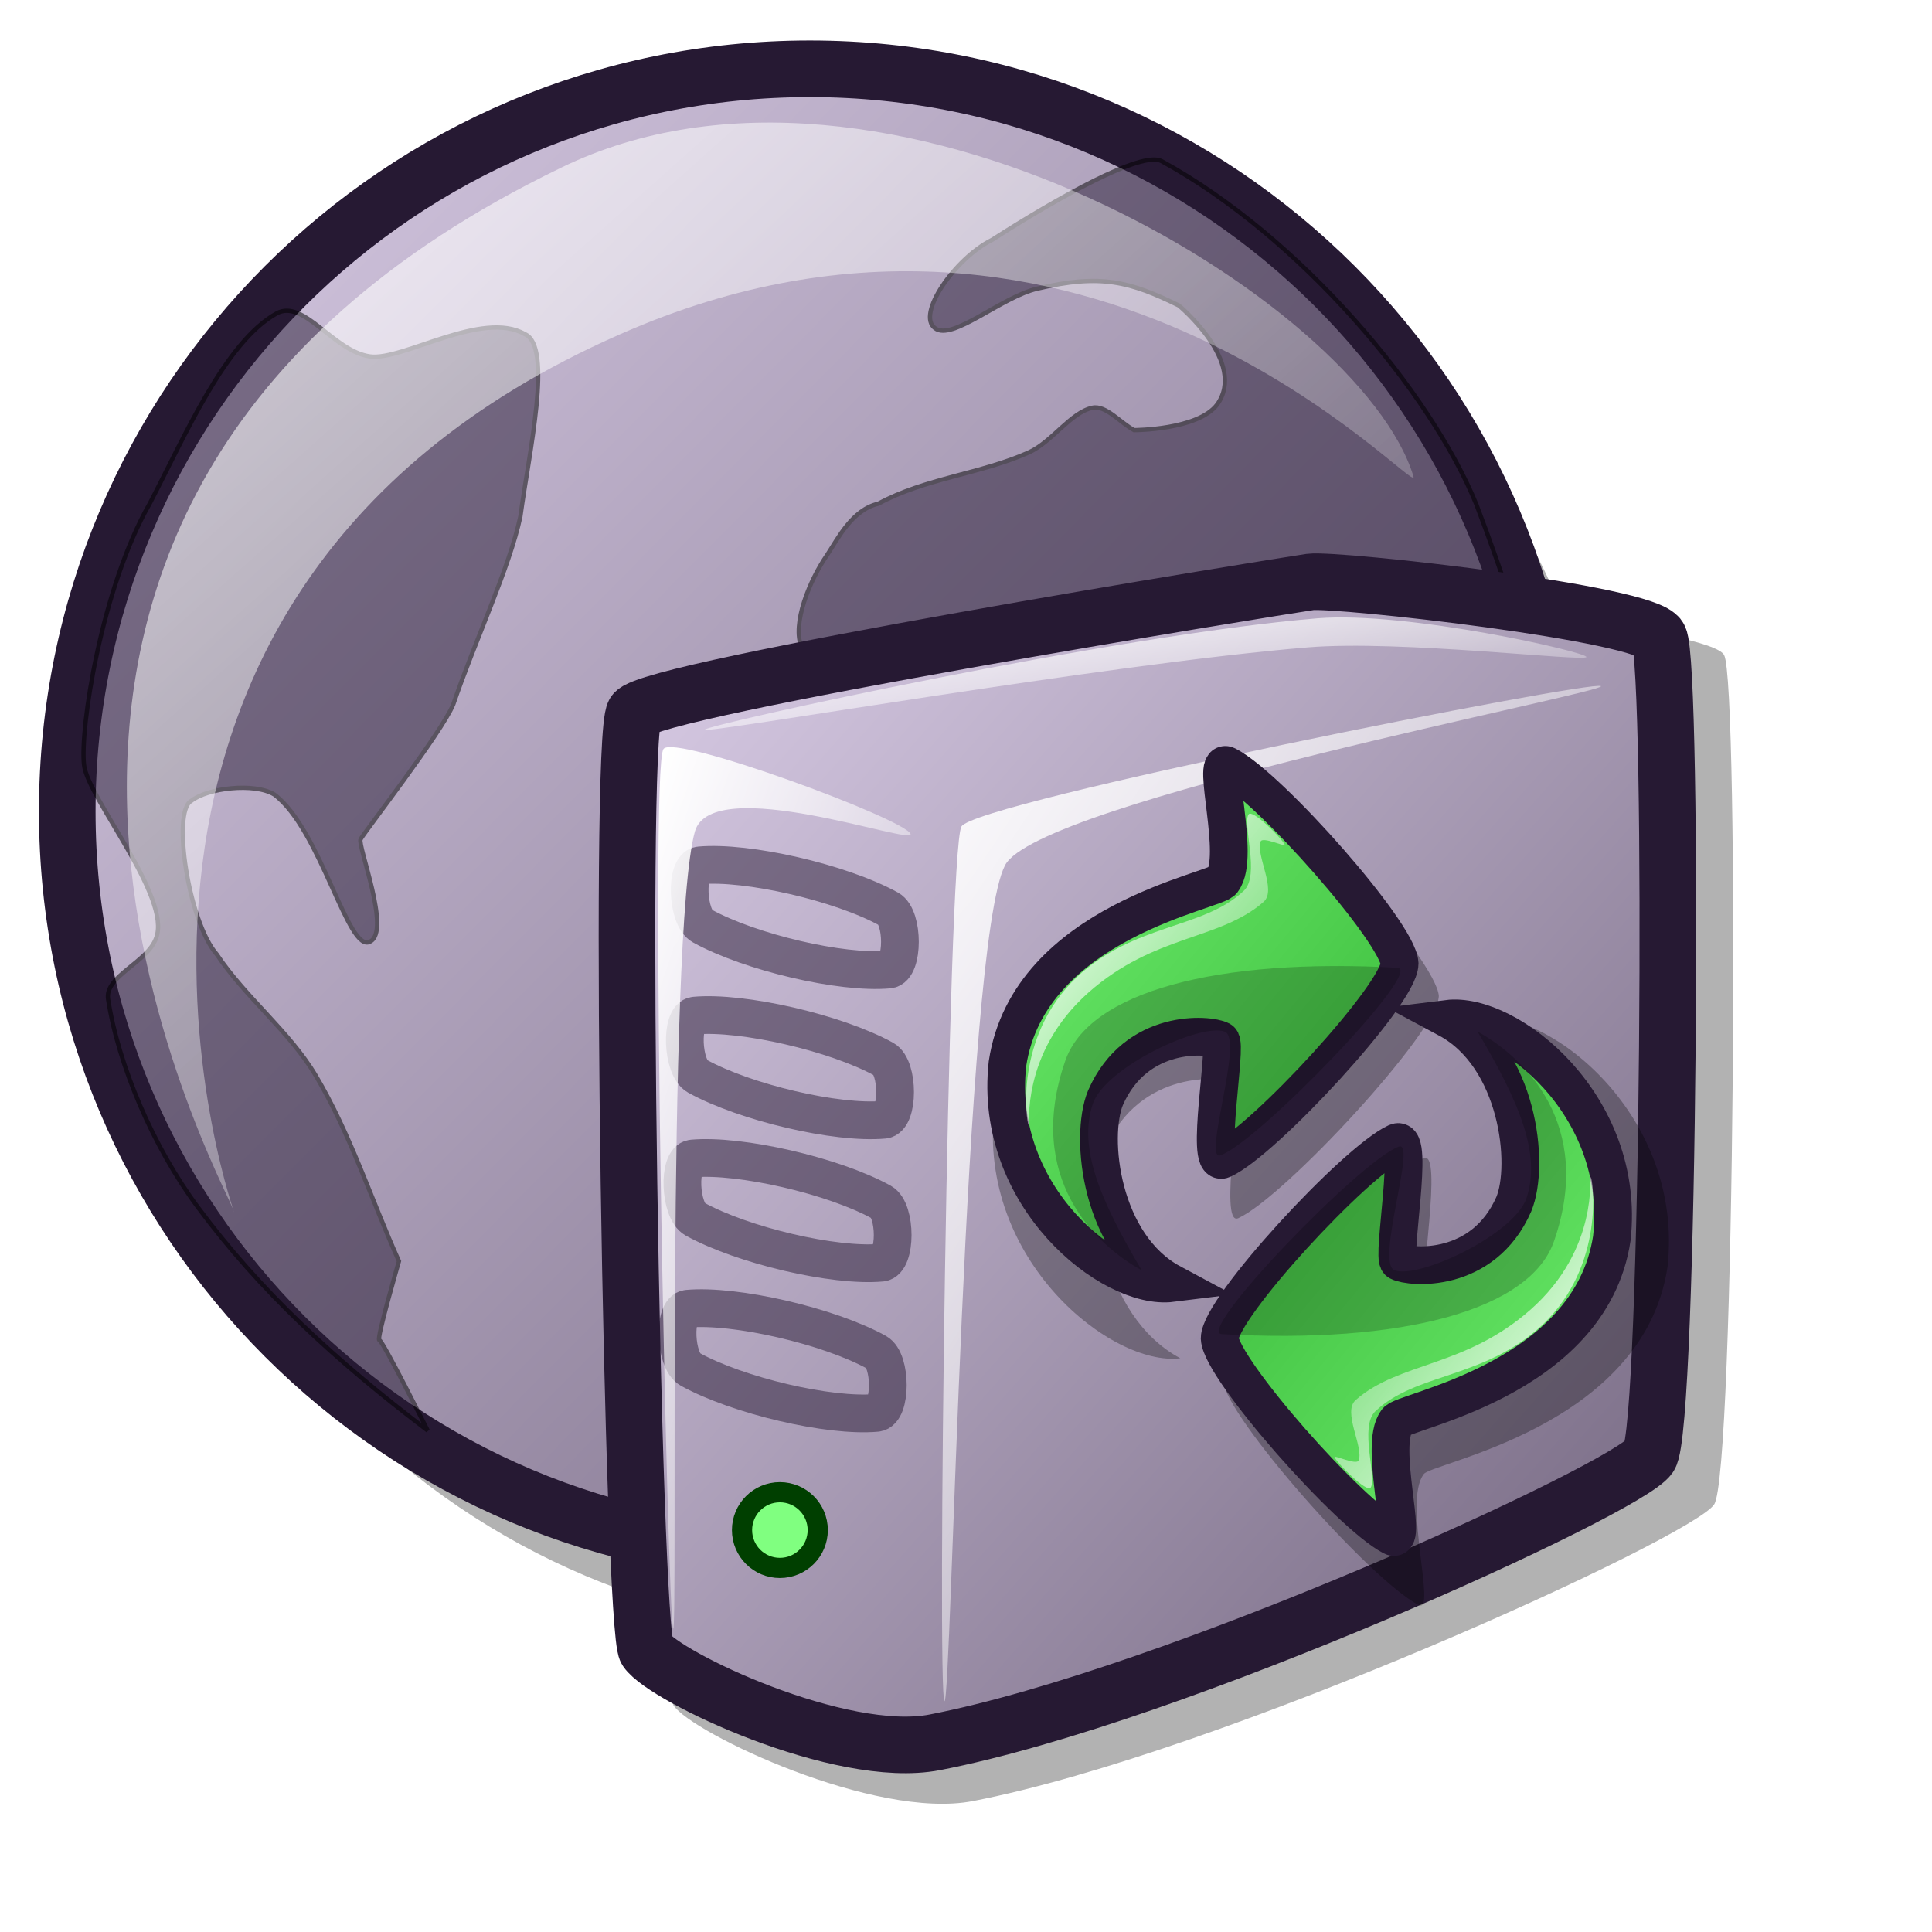
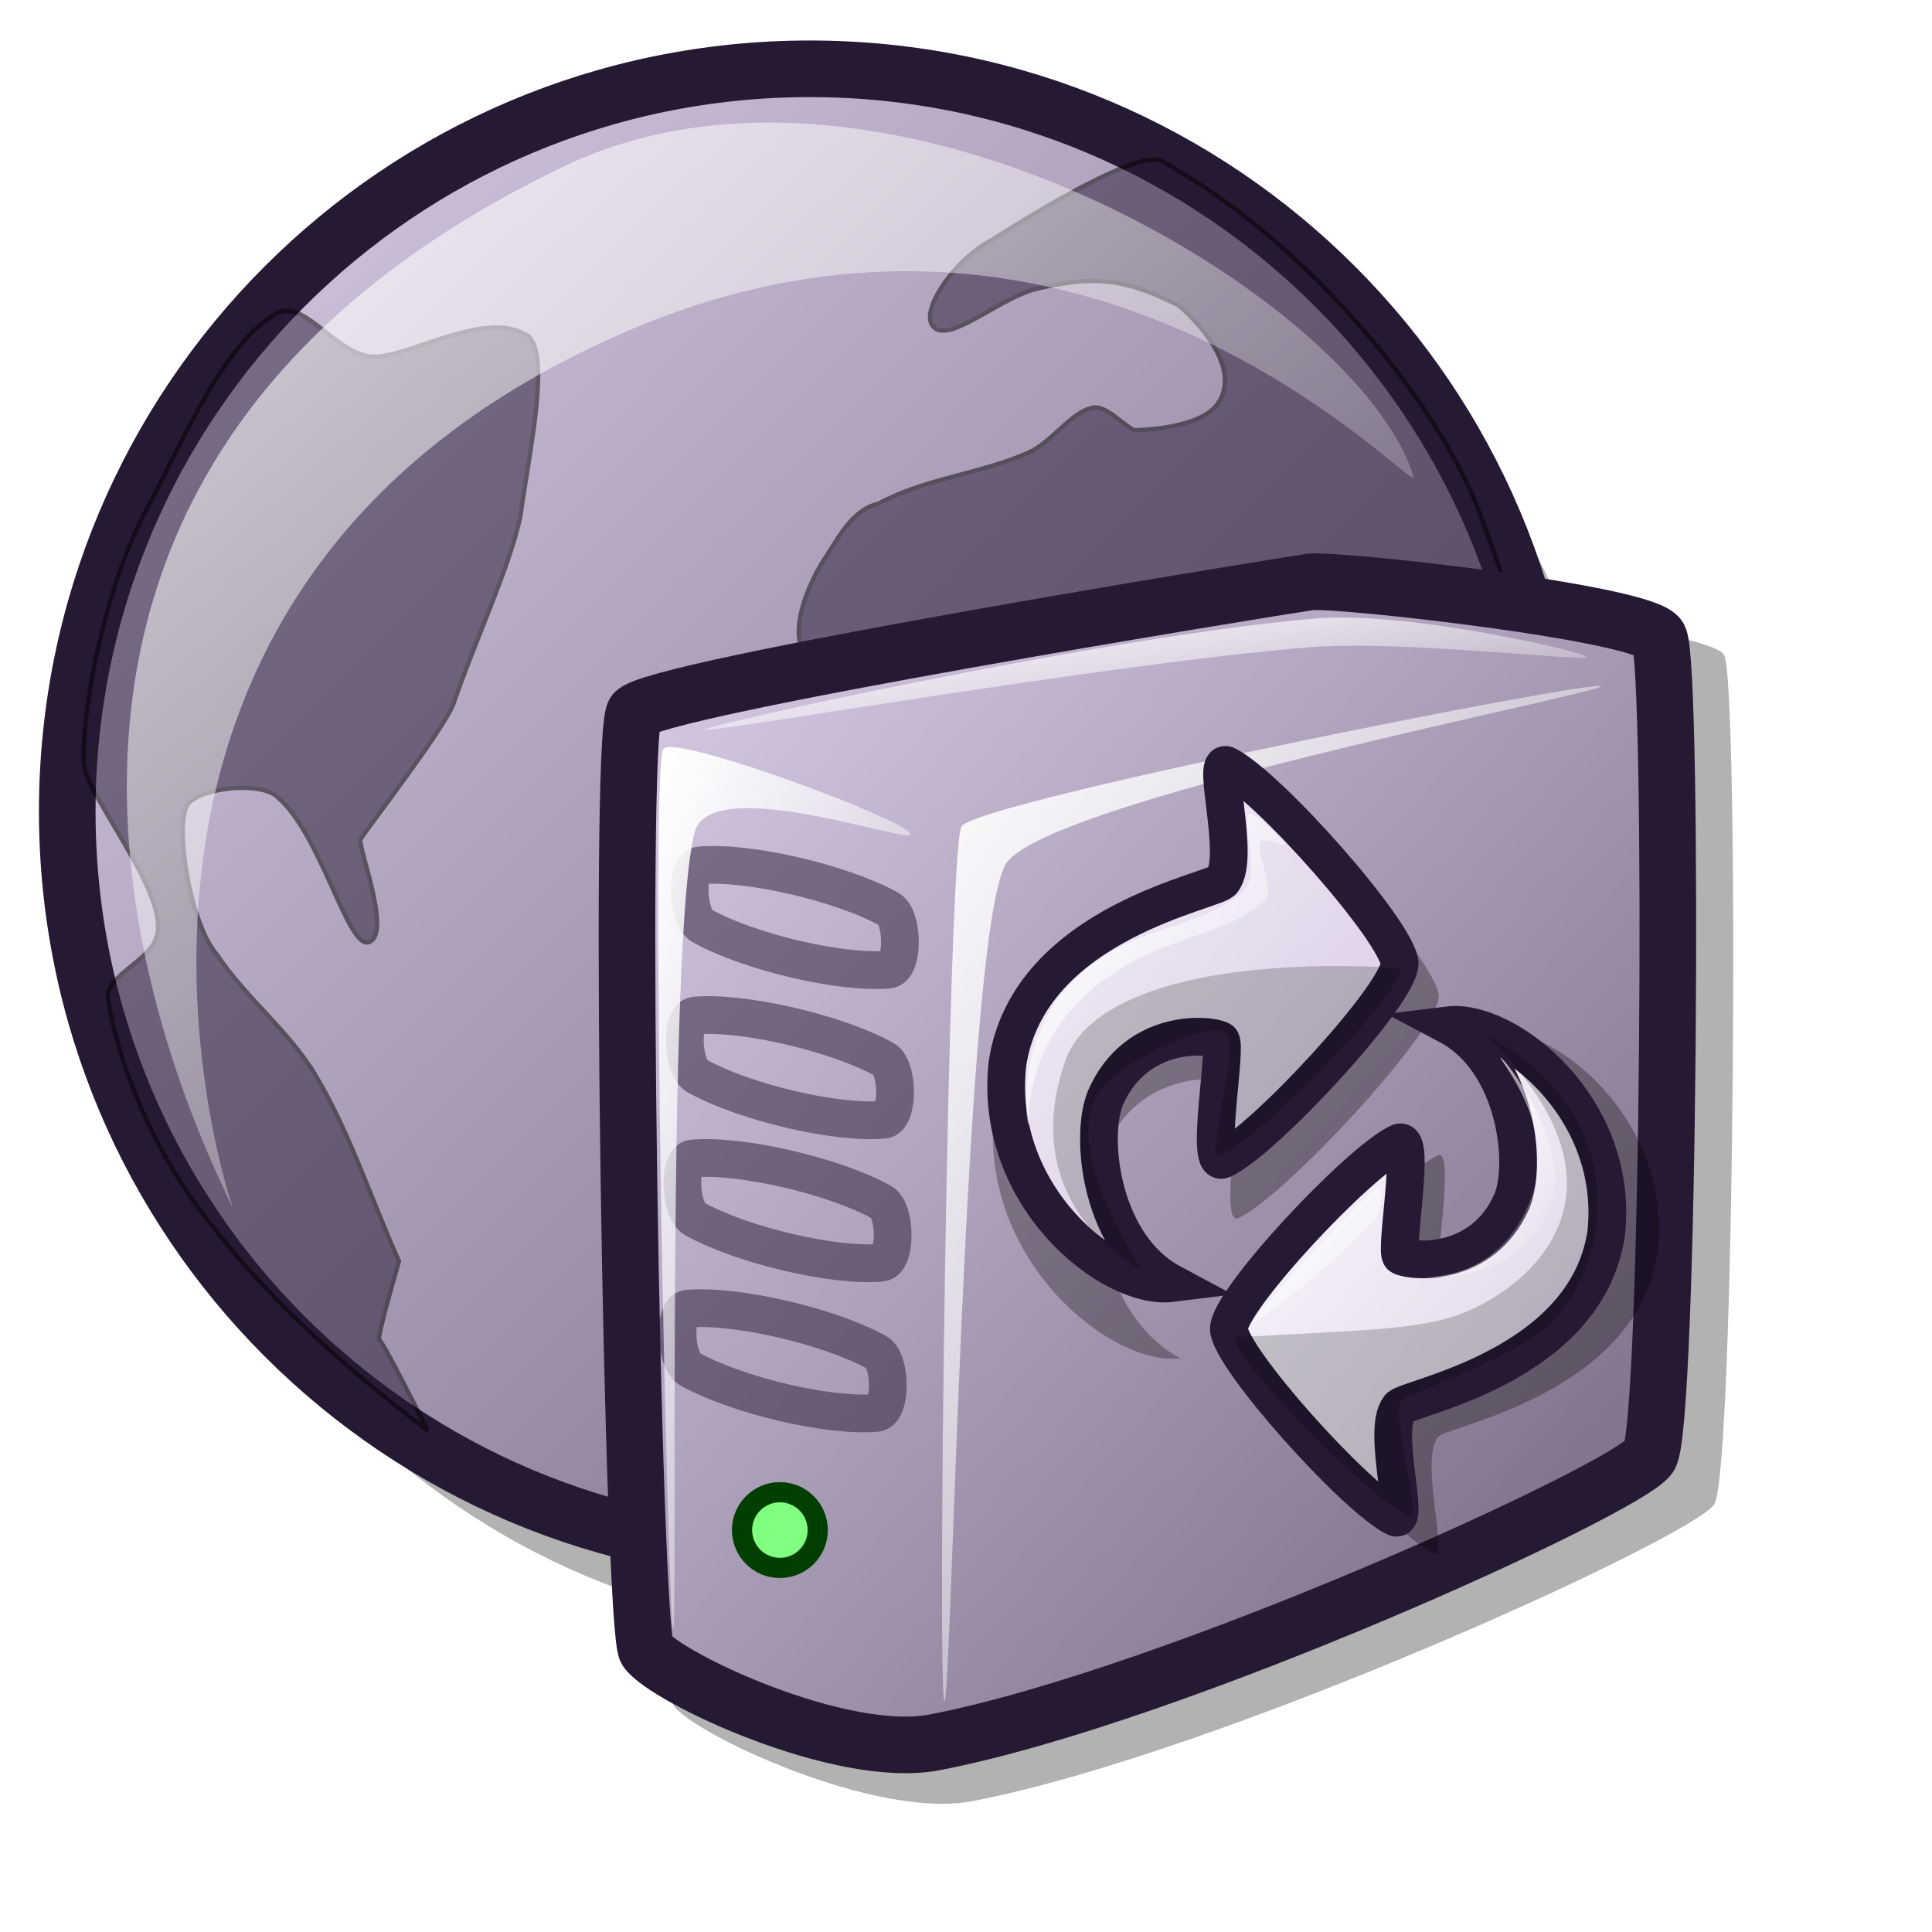
<svg xmlns="http://www.w3.org/2000/svg" xmlns:xlink="http://www.w3.org/1999/xlink" version="1.0" x="0" y="0" width="48pt" height="48pt" id="svg1">
  <defs id="defs3">
    <linearGradient id="linearGradient1526">
      <stop offset="0" style="stop-color:#7fff7f;stop-opacity:1;" id="stop1528" />
      <stop offset="1" style="stop-color:#3fbf3f;stop-opacity:1;" id="stop1527" />
    </linearGradient>
    <linearGradient id="linearGradient570">
      <stop style="stop-color:#ffffff;stop-opacity:1;" offset="0" id="stop571" />
      <stop style="stop-color:#ffffff;stop-opacity:0;" offset="1" id="stop572" />
    </linearGradient>
    <linearGradient id="linearGradient563">
      <stop style="stop-color:#d9cce6;stop-opacity:1;" offset="0" id="stop564" />
      <stop style="stop-color:#73667f;stop-opacity:1;" offset="1" id="stop565" />
    </linearGradient>
    <linearGradient x1="0" y1="0.016" x2="0.983" y2="0.992" id="linearGradient566" xlink:href="#linearGradient563" />
    <linearGradient x1="-0" y1="0.028" x2="0.993" y2="0.972" id="linearGradient569" xlink:href="#linearGradient570" />
    <linearGradient x1="0.027" y1="0.016" x2="0.865" y2="0.984" id="linearGradient573" xlink:href="#linearGradient570" />
    <linearGradient x1="-0.024" y1="0" x2="0.918" y2="0.961" id="linearGradient575" xlink:href="#linearGradient570" />
    <linearGradient id="linearGradient578" xlink:href="#linearGradient570" />
-     <linearGradient xlink:href="#linearGradient570" id="linearGradient1192" x1="-0" y1="0" x2="0.942" y2="0.992" />
-     <linearGradient xlink:href="#linearGradient570" id="linearGradient1193" />
    <defs id="defs917">
      <linearGradient id="linearGradient918">
        <stop style="stop-color:#7f7f7f;stop-opacity:1;" offset="0" id="stop919" />
        <stop style="stop-color:#e6e6e6;stop-opacity:1;" offset="1" id="stop920" />
      </linearGradient>
      <linearGradient id="linearGradient921">
        <stop style="stop-color:#ffff32;stop-opacity:1;" offset="0" id="stop922" />
        <stop style="stop-color:#ffc500;stop-opacity:1;" offset="1" id="stop923" />
      </linearGradient>
      <linearGradient id="linearGradient924">
        <stop style="stop-color:#7fff7f;stop-opacity:1;" offset="0" id="stop925" />
        <stop style="stop-color:#3fbf3f;stop-opacity:1;" offset="1" id="stop926" />
      </linearGradient>
      <linearGradient id="linearGradient927">
        <stop style="stop-color:#ffffff;stop-opacity:1;" offset="0" id="stop928" />
        <stop style="stop-color:#d9cce6;stop-opacity:1;" offset="1" id="stop929" />
      </linearGradient>
      <linearGradient id="linearGradient930">
        <stop style="stop-color:#ffffff;stop-opacity:1;" offset="0" id="stop931" />
        <stop style="stop-color:#ffffff;stop-opacity:0;" offset="1" id="stop932" />
      </linearGradient>
      <linearGradient id="linearGradient933">
        <stop style="stop-color:#d9cce6;stop-opacity:1;" offset="0" id="stop934" />
        <stop style="stop-color:#73667f;stop-opacity:1;" offset="1" id="stop935" />
      </linearGradient>
      <linearGradient xlink:href="#linearGradient584" id="linearGradient936" x1="-0.007" y1="0.008" x2="0.979" y2="1" />
      <linearGradient xlink:href="#linearGradient584" id="linearGradient937" x1="0.011" y1="0.01" x2="1.015" y2="0.969" />
      <linearGradient xlink:href="#linearGradient584" id="linearGradient938" x1="-0.025" y1="0.031" x2="0.975" y2="0.977" />
      <linearGradient xlink:href="#linearGradient578" id="linearGradient939" x1="0" y1="0.023" x2="0.986" y2="0.977" />
      <linearGradient xlink:href="#linearGradient578" id="linearGradient940" x1="-0" y1="0.008" x2="1" y2="0.992" />
      <linearGradient xlink:href="#linearGradient866" id="linearGradient941" x1="-0.007" y1="0.008" x2="0.979" y2="1" />
      <linearGradient xlink:href="#linearGradient884" id="linearGradient942" x1="-0.17" y1="-0.227" x2="0.79" y2="0.813" gradientUnits="objectBoundingBox" spreadMethod="pad" />
      <linearGradient xlink:href="#linearGradient964" id="linearGradient943" x1="-0" y1="0.031" x2="0.982" y2="0.992" gradientUnits="objectBoundingBox" spreadMethod="pad" />
      <linearGradient xlink:href="#linearGradient584" id="linearGradient944" x1="-0.006" y1="0.031" x2="0.843" y2="0.844" gradientUnits="objectBoundingBox" spreadMethod="pad" />
      <linearGradient xlink:href="#linearGradient969" id="linearGradient945" x1="0.016" y1="-0" x2="0.984" y2="0.992" gradientUnits="objectBoundingBox" spreadMethod="pad" />
      <linearGradient xlink:href="#linearGradient584" id="linearGradient946" x1="-0" y1="0" x2="1" y2="0" gradientUnits="objectBoundingBox" spreadMethod="pad" />
      <linearGradient xlink:href="#linearGradient884" id="linearGradient947" x1="-0.015" y1="0.058" x2="1.029" y2="0.96" gradientUnits="objectBoundingBox" spreadMethod="pad" />
      <linearGradient xlink:href="#linearGradient584" id="linearGradient948" x1="0.006" y1="0.023" x2="1.487" y2="1.359" gradientUnits="objectBoundingBox" spreadMethod="pad" />
      <linearGradient xlink:href="#linearGradient584" id="linearGradient949" x1="0.004" y1="0.015" x2="0.983" y2="1.015" gradientUnits="objectBoundingBox" spreadMethod="pad" />
      <linearGradient xlink:href="#linearGradient584" id="linearGradient950" x1="-0.032" y1="0.008" x2="0.968" y2="1" gradientUnits="objectBoundingBox" spreadMethod="pad" />
      <linearGradient xlink:href="#linearGradient584" id="linearGradient951" x1="-0" y1="0.008" x2="1" y2="0.992" gradientUnits="objectBoundingBox" spreadMethod="pad" />
    </defs>
    <defs id="defs875">
      <linearGradient id="linearGradient969">
        <stop style="stop-color:#7f7f7f;stop-opacity:1;" offset="0" id="stop970" />
        <stop style="stop-color:#e6e6e6;stop-opacity:1;" offset="1" id="stop971" />
      </linearGradient>
      <linearGradient id="linearGradient964">
        <stop style="stop-color:#ffff32;stop-opacity:1;" offset="0" id="stop965" />
        <stop style="stop-color:#ffc500;stop-opacity:1;" offset="1" id="stop966" />
      </linearGradient>
      <linearGradient id="linearGradient884" x1="0" y1="0.5" x2="1" y2="0.5" gradientUnits="objectBoundingBox" spreadMethod="pad" xlink:href="#linearGradient1526" />
      <linearGradient id="linearGradient885">
        <stop style="stop-color:#ffffff;stop-opacity:1;" offset="0" id="stop867" />
        <stop style="stop-color:#d9cce6;stop-opacity:1;" offset="1" id="stop868" />
      </linearGradient>
      <linearGradient id="linearGradient584">
        <stop style="stop-color:#ffffff;stop-opacity:1;" offset="0" id="stop585" />
        <stop style="stop-color:#ffffff;stop-opacity:0;" offset="1" id="stop586" />
      </linearGradient>
      <linearGradient id="linearGradient891">
        <stop style="stop-color:#d9cce6;stop-opacity:1;" offset="0" id="stop579" />
        <stop style="stop-color:#73667f;stop-opacity:1;" offset="1" id="stop580" />
      </linearGradient>
      <linearGradient xlink:href="#linearGradient584" id="linearGradient581" x1="-0.007" y1="0.008" x2="0.979" y2="1" />
      <linearGradient xlink:href="#linearGradient584" id="linearGradient583" x1="0.011" y1="0.01" x2="1.015" y2="0.969" />
      <linearGradient xlink:href="#linearGradient584" id="linearGradient860" x1="-0.025" y1="0.031" x2="0.975" y2="0.977" />
      <linearGradient xlink:href="#linearGradient578" id="linearGradient897" x1="0" y1="0.023" x2="0.986" y2="0.977" />
      <linearGradient xlink:href="#linearGradient578" id="linearGradient862" x1="-0" y1="0.008" x2="1" y2="0.992" />
      <linearGradient xlink:href="#linearGradient866" id="linearGradient869" x1="-0.007" y1="0.008" x2="0.979" y2="1" />
-       <linearGradient xlink:href="#linearGradient884" id="linearGradient883" x1="-0.17" y1="-0.227" x2="0.79" y2="0.813" gradientUnits="objectBoundingBox" spreadMethod="pad" />
+       <linearGradient xlink:href="#linearGradient885" id="linearGradient883" x1="-0.17" y1="-0.227" x2="0.79" y2="0.813" gradientUnits="objectBoundingBox" spreadMethod="pad" />
      <linearGradient xlink:href="#linearGradient964" id="linearGradient963" x1="-0" y1="0.031" x2="0.982" y2="0.992" gradientUnits="objectBoundingBox" spreadMethod="pad" />
      <linearGradient xlink:href="#linearGradient584" id="linearGradient967" x1="-0.006" y1="0.031" x2="0.843" y2="0.844" gradientUnits="objectBoundingBox" spreadMethod="pad" />
      <linearGradient xlink:href="#linearGradient969" id="linearGradient968" x1="0.016" y1="-0" x2="0.984" y2="0.992" gradientUnits="objectBoundingBox" spreadMethod="pad" />
      <linearGradient xlink:href="#linearGradient584" id="linearGradient972" x1="-0" y1="0" x2="1" y2="0" gradientUnits="objectBoundingBox" spreadMethod="pad" />
      <linearGradient xlink:href="#linearGradient884" id="linearGradient1815" x1="-0.015" y1="0.058" x2="1.029" y2="0.96" gradientUnits="objectBoundingBox" spreadMethod="pad" />
      <linearGradient xlink:href="#linearGradient584" id="linearGradient1816" x1="0.006" y1="0.023" x2="1.487" y2="1.359" gradientUnits="objectBoundingBox" spreadMethod="pad" />
      <linearGradient xlink:href="#linearGradient584" id="linearGradient1817" x1="0.004" y1="0.015" x2="0.983" y2="1.015" gradientUnits="objectBoundingBox" spreadMethod="pad" />
      <linearGradient xlink:href="#linearGradient584" id="linearGradient1818" x1="-0.032" y1="0.008" x2="0.968" y2="1" gradientUnits="objectBoundingBox" spreadMethod="pad" />
      <linearGradient xlink:href="#linearGradient584" id="linearGradient1819" x1="-0" y1="0.008" x2="1" y2="0.992" gradientUnits="objectBoundingBox" spreadMethod="pad" />
    </defs>
    <defs id="defs857">
      <linearGradient id="linearGradient858">
        <stop style="stop-color:#ffffff;stop-opacity:1;" offset="0" id="stop859" />
        <stop style="stop-color:#ffffff;stop-opacity:0;" offset="1" id="stop860" />
      </linearGradient>
      <linearGradient id="linearGradient861">
        <stop style="stop-color:#d9cce6;stop-opacity:1;" offset="0" id="stop862" />
        <stop style="stop-color:#73667f;stop-opacity:1;" offset="1" id="stop863" />
      </linearGradient>
      <linearGradient x1="0.038" y1="0.07" x2="0.985" y2="0.969" id="linearGradient864" xlink:href="#linearGradient563" />
      <linearGradient x1="0.007" y1="0.016" x2="0.85" y2="0.867" id="linearGradient865" xlink:href="#linearGradient570" />
      <linearGradient x1="0.007" y1="0.021" x2="0.96" y2="0.947" id="linearGradient866" xlink:href="#linearGradient570" />
      <linearGradient x1="0.98" y1="0.977" x2="0.007" y2="0.008" id="linearGradient867" xlink:href="#linearGradient563" />
      <linearGradient x1="-0.007" y1="0.008" x2="0.921" y2="0.922" id="linearGradient868" xlink:href="#linearGradient570" />
    </defs>
+     <linearGradient xlink:href="#linearGradient584" id="linearGradient2573" gradientUnits="userSpaceOnUse" gradientTransform="matrix(0.6005,0,0,0.722476,29.71345,24.30835)" x1="7.28" y1="3.81" x2="21.601" y2="17.49" />
+     <linearGradient xlink:href="#linearGradient927" id="linearGradient2577" gradientUnits="userSpaceOnUse" gradientTransform="matrix(0.57983,0,0,0.748232,29.71345,24.30835)" spreadMethod="pad" x1="0.975" y1="-5.041" x2="24.623" y2="20.555" />
+     <linearGradient xlink:href="#linearGradient584" id="linearGradient2580" gradientUnits="userSpaceOnUse" gradientTransform="scale(0.911685,1.09687)" x1="37.387" y1="25.174" x2="46.82" y2="34.185" />
+     <linearGradient xlink:href="#linearGradient584" id="linearGradient2604" gradientUnits="userSpaceOnUse" gradientTransform="matrix(0.315083,0,0,0.491841,30.83187,28.12311)" x1="51.04" y1="14.407" x2="65.279" y2="28.379" />
+     <linearGradient xlink:href="#linearGradient584" id="linearGradient2607" gradientUnits="userSpaceOnUse" gradientTransform="matrix(0.382055,0,0,0.405624,30.83187,28.12311)" x1="27.812" y1="27.668" x2="38.963" y2="38.47" />
+     <linearGradient xlink:href="#linearGradient927" id="linearGradient2611" gradientUnits="userSpaceOnUse" gradientTransform="matrix(0.347365,0,0,0.446133,30.83187,28.12311)" x1="28.884" y1="12.536" x2="64.831" y2="49.881" />
  </defs>
  <ellipse cx="286.926" cy="278.07" rx="278.199" ry="278.199" transform="matrix(8.842227e-2,0,0,8.842227e-2,3.60396,4.949861)" style="font-size:12;opacity:0.303;fill-rule:evenodd;stroke-width:13.254;" id="path1023" />
  <ellipse cx="286.926" cy="278.07" rx="278.199" ry="278.199" transform="matrix(8.842227e-2,0,0,8.842227e-2,1.456012,2.290501)" style="font-size:12;fill:url(#linearGradient566);fill-rule:evenodd;stroke:#261933;stroke-width:21.205;stroke-dasharray:none;" id="path983" />
  <path d="M 12.015 12.409 C 12.97 11.88 14.019 13.75 15.31 13.929 C 16.463 14.089 19.267 12.278 20.774 13.14 C 21.772 13.567 20.922 17.326 20.618 19.576 C 20.236 21.382 19.014 23.969 18.249 26.208 C 17.852 27.189 15.091 30.744 14.978 30.97 C 14.865 31.195 16.06 34.208 15.316 34.58 C 14.541 35.038 13.584 30.629 11.932 29.39 C 11.219 28.962 9.575 29.161 8.999 29.616 C 8.313 29.988 8.903 33.89 9.901 35.031 C 10.925 36.565 12.465 37.745 13.399 39.317 C 14.609 41.355 15.354 43.68 16.332 45.861 C 16.332 45.861 15.525 48.645 15.638 48.645 C 15.751 48.645 17.347 51.839 17.347 51.839 C 14.069 49.35 11.43 46.92 9.225 43.943 C 7.67 41.844 6.43 38.964 6.066 36.61 C 5.941 35.805 7.447 35.322 7.758 34.467 C 8.329 33.041 5.338 29.501 5.217 28.345 C 5.068 27.1 5.821 22.119 7.533 19.125 C 8.758 16.786 10.187 13.422 12.015 12.409 z " style="font-size:12;opacity:0.504;fill:#261933;fill-rule:evenodd;stroke:#000000;stroke-width:0.114pt;" id="path565" transform="matrix(0.938556,0,0,0.938556,-2.112685,-1.265089)" />
  <path d="M 31.448 20.93 C 30.838 21.805 30.186 23.373 30.546 24.201 C 30.938 25.103 32.634 26.1 33.704 26.119 C 34.815 26.138 35.949 24.893 37.089 24.314 C 38.093 23.803 39.061 23.02 40.135 22.847 C 41.393 22.644 43.175 22.58 44.083 23.186 C 44.754 23.633 45.021 25.119 44.873 26.006 C 44.557 26.683 43.502 27.265 43.857 27.698 C 44.168 27.962 46.326 26.372 46.678 25.442 C 46.966 24.68 45.599 23.593 45.775 22.622 C 45.918 21.98 48.262 22.142 49.047 22.283 C 49.694 22.441 50.323 24.047 50.965 23.975 C 51.552 23.975 53.02 22.079 53.179 22.087 C 53.791 22.188 54.236 23.975 54.236 23.975 C 53.183 24.953 52.333 26.295 51.077 26.909 C 49.1 27.874 46.765 28.456 44.534 28.713 C 40.899 29.133 36.59 27.657 33.479 28.939 C 31.024 29.951 27.874 33.282 27.838 35.595 C 27.799 38.133 29.445 42.446 32.398 42.707 C 35.972 43.101 39.707 43.905 40.995 45.552 C 42.001 46.838 40.828 51.686 40.99 53.289 C 41.051 53.82 42.598 52.879 43.519 52.404 C 44.929 51.676 46.636 50.238 47.129 48.681 C 48.065 45.726 48.17 42.061 47.806 38.866 C 47.493 36.12 44.767 31.15 45.098 30.857 C 45.406 30.586 47.82 36.08 49.723 37.174 C 50.828 37.809 53.363 36.873 54.123 36.046 C 54.641 35.482 53.192 33.329 53.559 33 C 53.907 32.689 56.115 34.869 56.267 34.129 C 57.477 28.508 56.339 24.358 54.36 19.154 C 52.741 15.183 48.151 9.715 43.25 7.035 C 42.56 6.654 39.569 8.339 37.261 9.816 C 35.946 10.474 34.578 12.457 35.254 12.933 C 35.85 13.403 37.615 11.817 38.865 11.536 C 41.105 11 42.146 11.291 43.857 12.13 C 43.857 12.13 46.283 14.138 45.211 15.627 C 44.53 16.529 42.278 16.53 42.278 16.53 C 41.789 16.267 41.279 15.641 40.811 15.74 C 40.038 15.904 39.386 16.948 38.555 17.32 C 36.866 18.076 34.892 18.23 33.253 19.125 C 32.326 19.339 31.828 20.353 31.448 20.93 z " style="font-size:12;opacity:0.5;fill:#261933;fill-rule:evenodd;stroke:#000000;stroke-width:0.114pt;" id="path566" transform="matrix(0.938556,0,0,0.938556,-2.112685,-1.265089)" />
  <path d="M 10.509 44.098 C 10.161 43.052 -3.051 19.39 22.061 7.264 C 33.447 1.713 50.268 12.003 52.139 18.161 C 52.428 19.093 40.759 5.793 24.132 13.148 C 2.483 22.662 10.815 45.014 10.509 44.098 z " style="font-size:12;opacity:0.7;fill:url(#linearGradient569);fill-rule:evenodd;stroke-width:0.1pt;" id="path984" transform="matrix(0.938556,0,0,0.938556,-2.112685,-1.265089)" />
  <path d="M 22.316,56.5 C 22.939,57.417 28.98,60.29 32.223,59.664 C 40.469,58.07 56.045,50.939 56.781,49.84 C 57.473,48.891 57.623,22.641 57.114,21.702 C 56.734,20.862 46.037,19.668 45.126,19.787 C 43.955,19.954 22.45,23.442 21.9,24.282 C 21.326,25.211 21.843,55.765 22.316,56.5 z " style="font-size:12;opacity:0.303;fill-rule:evenodd;stroke-width:12.5;" id="path716" />
  <path d="M 21.415,54.668 C 22.016,55.551 27.839,58.321 30.964,57.717 C 38.913,56.181 53.928,49.308 54.638,48.248 C 55.305,47.333 55.449,22.029 54.959,21.124 C 54.592,20.314 44.281,19.164 43.403,19.278 C 42.274,19.44 21.544,22.801 21.013,23.612 C 20.461,24.506 20.959,53.96 21.415,54.668 z " style="font-size:12;fill:url(#linearGradient566);fill-rule:evenodd;stroke:#261933;stroke-width:1.875;stroke-dasharray:none;" id="path616" />
  <path d="M 31.285,56.353 C 31.039,56.134 31.395,28.218 31.847,27.383 C 32.247,26.577 52.786,22.509 53.033,22.729 C 53.267,22.937 34.353,26.555 33.292,28.667 C 31.923,31.296 31.521,56.563 31.285,56.353 z " style="font-size:12;opacity:0.99;fill:url(#linearGradient575);fill-rule:evenodd;stroke:none;stroke-width:0.103pt;" id="path618" />
-   <path style="font-size:12;opacity:0.296;fill-rule:evenodd;stroke-width:18.75;" d="M 49.076,33.725 C 51.348,33.442 55.792,36.978 55.239,41.967 C 54.431,47.326 47.276,48.466 47.155,48.847 C 46.476,49.746 47.598,53.48 46.995,53.168 C 45.384,52.333 40.579,46.892 40.512,45.727 C 40.525,44.571 45.613,39.072 47.155,38.366 C 47.827,38.058 46.97,42.702 47.235,42.847 C 47.664,43.075 50.408,43.317 51.558,40.686 C 52.174,39.196 51.728,35.146 49.076,33.725 z " id="path1515" />
  <path d="M 23.341,24.173 C 23.395,24.011 36.864,21.041 43.644,20.482 C 46.601,20.238 52.604,21.607 52.551,21.766 C 52.497,21.928 46.381,21.193 43.323,21.445 C 36.644,21.995 23.288,24.332 23.341,24.173 z " style="font-size:12;opacity:0.99;fill:url(#linearGradient569);fill-rule:evenodd;stroke:none;stroke-width:0.103pt;" id="path619" />
  <ellipse cx="410.205" cy="422.409" rx="11.72" ry="11.72" transform="matrix(0.106994,0,0,0.106994,-18.05485,5.490446)" style="font-size:12;fill:#80ff80;fill-rule:evenodd;stroke:#003f00;stroke-width:6.25;stroke-linecap:round;stroke-linejoin:round;" id="path722" />
  <path d="M 23.18,28.667 C 22.69,28.712 22.759,30.397 23.26,30.673 C 24.845,31.547 27.875,32.26 29.44,32.118 C 29.934,32.073 29.936,30.385 29.44,30.112 C 27.85,29.235 24.749,28.525 23.18,28.667 z " style="font-size:12;opacity:0.498;fill:none;fill-rule:evenodd;stroke:#261933;stroke-width:1.25;stroke-dasharray:none;" id="path712" />
  <path d="M 23.02,33.643 C 22.529,33.687 22.598,35.372 23.1,35.649 C 24.685,36.523 27.714,37.236 29.279,37.093 C 29.774,37.048 29.776,35.361 29.279,35.087 C 27.689,34.211 24.589,33.5 23.02,33.643 z " style="font-size:12;opacity:0.498;fill:none;fill-rule:evenodd;stroke:#261933;stroke-width:1.25;stroke-dasharray:none;" id="path713" />
  <path d="M 22.939,38.377 C 22.449,38.422 22.518,40.107 23.02,40.384 C 24.605,41.257 27.634,41.97 29.199,41.828 C 29.694,41.783 29.695,40.096 29.199,39.822 C 27.609,38.945 24.509,38.235 22.939,38.377 z " style="font-size:12;opacity:0.498;fill:none;fill-rule:evenodd;stroke:#261933;stroke-width:1.25;stroke-dasharray:none;" id="path714" />
  <path d="M 22.779,43.353 C 22.288,43.397 22.358,45.083 22.859,45.359 C 24.444,46.233 27.473,46.946 29.038,46.803 C 29.533,46.759 29.535,45.071 29.038,44.797 C 27.448,43.921 24.348,43.21 22.779,43.353 z " style="font-size:12;opacity:0.498;fill:none;fill-rule:evenodd;stroke:#261933;stroke-width:1.25;stroke-dasharray:none;" id="path715" />
  <path d="M 22.297,53.946 C 22.115,53.469 21.509,25.457 21.977,24.815 C 22.284,24.284 29.972,27.128 30.162,27.624 C 30.32,28.037 23.583,25.578 23.02,27.544 C 22.069,30.939 22.463,54.379 22.297,53.946 z " style="font-size:12;opacity:0.99;fill:url(#linearGradient573);fill-rule:evenodd;stroke:none;stroke-width:0.103pt;" id="path617" />
-   <path style="font-size:12;opacity:0.296;fill-rule:evenodd;stroke-width:18.75;" d="M 39.099,44.995 C 36.826,45.278 32.383,41.742 32.936,36.754 C 33.744,31.394 40.899,30.254 41.02,29.873 C 41.699,28.974 40.577,25.24 41.18,25.552 C 42.791,26.387 47.596,31.829 47.663,32.993 C 47.649,34.149 42.562,39.648 41.02,40.354 C 40.347,40.662 41.205,36.018 40.94,35.873 C 40.511,35.645 37.767,35.403 36.617,38.034 C 36.001,39.524 36.447,43.574 39.099,44.995 z " id="path739" />
-   <path style="font-size:12;fill:url(#linearGradient583);fill-rule:evenodd;stroke-width:1pt;" d="M 34.07,37.814 C 34.002,37.728 33.586,34.9 35.668,32.923 C 37.594,31.125 39.85,31.342 41.206,30.058 C 41.747,29.545 41.151,27.866 41.359,27.533 C 41.484,27.334 42.47,28.334 42.558,28.531 C 42.603,28.633 41.826,28.25 41.759,28.431 C 41.593,28.882 42.304,30.037 41.859,30.428 C 40.407,31.701 38.245,31.502 36.067,33.422 C 33.781,35.443 34.135,37.894 34.07,37.814 z " id="path956" />
-   <path style="font-size:12;fill:url(#linearGradient883);fill-rule:evenodd;stroke:#261933;stroke-width:1.898;stroke-dasharray:none;" d="M 13.81,27.626 C 10.767,28.005 4.817,23.271 5.557,16.589 C 6.639,9.412 16.221,7.885 16.383,7.374 C 17.293,6.17 15.79,1.169 16.598,1.588 C 18.756,2.705 25.191,9.993 25.28,11.553 C 25.262,13.101 18.449,20.466 16.383,21.411 C 15.483,21.823 16.631,15.604 16.276,15.411 C 15.702,15.104 12.027,14.781 10.487,18.304 C 9.662,20.3 10.259,25.723 13.81,27.626 z " id="path735" transform="matrix(0.658671,0,0,0.658671,29.71345,24.30835)" />
-   <path style="font-size:12;opacity:0.202;fill-rule:evenodd;stroke-width:0.965pt;" d="M 12.31,26.983 C 10.152,23.342 9.131,20.803 9.844,18.625 C 10.453,16.767 15.313,14.511 16.49,14.982 C 17.457,15.368 15.338,21.544 16.276,21.197 C 18.232,20.473 26.542,11.829 25.173,11.767 C 16.112,11.26 9.622,12.968 8.451,16.482 C 6.439,22.334 9.973,25.699 12.31,26.983 z " id="path737" transform="matrix(0.658671,0,0,0.658671,29.71345,24.30835)" />
-   <path style="font-size:12;fill:url(#linearGradient583);fill-rule:evenodd;stroke-width:1pt;" d="M 6.615,19.666 C 6.51,19.535 5.88,15.241 9.04,12.24 C 11.964,9.51 15.39,9.839 17.448,7.89 C 18.27,7.112 17.365,4.562 17.681,4.057 C 17.87,3.754 19.367,5.273 19.5,5.572 C 19.569,5.727 18.389,5.145 18.287,5.421 C 18.035,6.105 19.115,7.859 18.439,8.452 C 16.235,10.385 12.952,10.083 9.646,12.998 C 6.175,16.066 6.712,19.788 6.615,19.666 z " id="path742" transform="matrix(0.658671,0,0,0.658671,29.71345,24.30835)" />
  <rect style="font-size:12;fill:#808080;fill-rule:evenodd;stroke-width:1pt;" id="rect630" width="0" height="4.526" x="62.141" y="-58.161" transform="matrix(0.658671,0,0,0.658671,29.71345,24.30835)" />
  <rect style="font-size:12;fill:#808080;fill-rule:evenodd;stroke-width:1pt;" id="rect957" width="0" height="2.981" x="70.644" y="-13.448" transform="translate(-28.72621,-6.187184)" />
-   <path style="font-size:12;fill:url(#linearGradient883);fill-rule:evenodd;stroke:#261933;stroke-width:1.898;stroke-dasharray:none;" d="M 13.81,27.626 C 10.767,28.005 4.817,23.271 5.557,16.589 C 6.639,9.412 16.221,7.885 16.383,7.374 C 17.293,6.17 15.79,1.169 16.598,1.588 C 18.756,2.705 25.191,9.993 25.28,11.553 C 25.262,13.101 18.449,20.466 16.383,21.411 C 15.483,21.823 16.631,15.604 16.276,15.411 C 15.702,15.104 12.027,14.781 10.487,18.304 C 9.662,20.3 10.259,25.723 13.81,27.626 z " id="path1510" transform="matrix(-0.658671,0,0,-0.658671,57.05434,51.94532)" />
-   <path style="font-size:12;opacity:0.202;fill-rule:evenodd;stroke-width:0.965pt;" d="M 12.31,26.983 C 10.152,23.342 9.131,20.803 9.844,18.625 C 10.453,16.767 15.313,14.511 16.49,14.982 C 17.457,15.368 15.338,21.544 16.276,21.197 C 18.232,20.473 26.542,11.829 25.173,11.767 C 16.112,11.26 9.622,12.968 8.451,16.482 C 6.439,22.334 9.973,25.699 12.31,26.983 z " id="path1511" transform="matrix(-0.658671,0,0,-0.658671,57.05434,51.94532)" />
-   <path style="font-size:12;fill:url(#linearGradient583);fill-rule:evenodd;stroke-width:1pt;" d="M 6.615,19.666 C 6.51,19.535 5.88,15.241 9.04,12.24 C 11.964,9.51 15.39,9.839 17.448,7.89 C 18.27,7.112 17.365,4.562 17.681,4.057 C 17.87,3.754 19.367,5.273 19.5,5.572 C 19.569,5.727 18.389,5.145 18.287,5.421 C 18.035,6.105 19.115,7.859 18.439,8.452 C 16.235,10.385 12.952,10.083 9.646,12.998 C 6.175,16.066 6.712,19.788 6.615,19.666 z " id="path1512" transform="matrix(-0.658671,0,0,-0.658671,57.05434,51.94532)" />
+   <path style="font-size:12px;opacity:0.296;fill-rule:evenodd;stroke-width:18.75" d="M 39.099,44.995 C 36.826,45.278 32.383,41.742 32.936,36.754 C 33.744,31.394 40.899,30.254 41.02,29.873 C 41.699,28.974 40.577,25.24 41.18,25.552 C 42.791,26.387 47.596,31.829 47.663,32.993 C 47.649,34.149 42.562,39.648 41.02,40.354 C 40.347,40.662 41.205,36.018 40.94,35.873 C 40.511,35.645 37.767,35.403 36.617,38.034 C 36.001,39.524 36.447,43.574 39.099,44.995 z " id="path739" />
+   <path style="font-size:12px;fill:url(#linearGradient2580);fill-rule:evenodd;stroke-width:1pt" d="M 34.07,37.814 C 34.002,37.728 33.586,34.9 35.668,32.923 C 37.594,31.125 39.85,31.342 41.206,30.058 C 41.747,29.545 41.151,27.866 41.359,27.533 C 41.484,27.334 42.47,28.334 42.558,28.531 C 42.603,28.633 41.826,28.25 41.759,28.431 C 41.593,28.882 42.304,30.037 41.859,30.428 C 40.407,31.701 38.245,31.502 36.067,33.422 C 33.781,35.443 34.135,37.894 34.07,37.814 z " id="path956" />
+   <path style="font-size:12px;fill:url(#linearGradient2577);fill-opacity:1;fill-rule:evenodd;stroke:#261933;stroke-width:1.25;stroke-dasharray:none;stroke-miterlimit:4" d="M 38.81,42.505 C 36.806,42.755 32.886,39.636 33.373,35.235 C 34.087,30.508 40.398,29.502 40.505,29.165 C 41.104,28.372 40.114,25.079 40.646,25.354 C 42.067,26.09 46.306,30.891 46.365,31.918 C 46.353,32.938 41.865,37.789 40.505,38.411 C 39.912,38.683 40.668,34.587 40.434,34.459 C 40.056,34.257 37.636,34.044 36.621,36.365 C 36.077,37.679 36.471,41.252 38.81,42.505 z " id="path735" />
+   <path style="font-size:12px;opacity:0.202;fill-rule:evenodd;stroke-width:0.965pt" d="M 37.822,42.082 C 36.4,39.683 35.728,38.011 36.198,36.576 C 36.599,35.352 39.8,33.866 40.575,34.177 C 41.212,34.431 39.816,38.499 40.434,38.27 C 41.722,37.793 47.196,32.099 46.294,32.059 C 40.326,31.725 36.051,32.85 35.28,35.165 C 33.955,39.019 36.283,41.235 37.822,42.082 z " id="path737" />
+   <path style="font-size:12px;fill:url(#linearGradient2573);fill-rule:evenodd;stroke-width:1pt" d="M 34.07,37.262 C 34.002,37.176 33.586,34.347 35.668,32.371 C 37.594,30.572 39.85,30.789 41.206,29.505 C 41.747,28.992 41.151,27.313 41.359,26.981 C 41.484,26.781 42.47,27.781 42.558,27.979 C 42.603,28.081 41.826,27.697 41.759,27.879 C 41.593,28.33 42.304,29.485 41.859,29.875 C 40.407,31.148 38.245,30.949 36.067,32.87 C 33.781,34.89 34.135,37.342 34.07,37.262 z " id="path742" />
+   <path style="opacity:0.303;fill:#000000;fill-opacity:1;fill-rule:evenodd;stroke:none;stroke-width:18.75;stroke-linecap:butt;stroke-linejoin:miter;stroke-dasharray:none;stroke-opacity:1" d="M 49.36,34.144 C 51.408,33.892 55.415,37.04 54.917,41.483 C 54.188,46.255 47.737,47.271 47.628,47.61 C 47.015,48.411 48.027,51.736 47.483,51.458 C 46.03,50.715 41.698,45.869 41.638,44.832 C 41.65,43.802 46.237,38.905 47.628,38.277 C 48.234,38.003 47.461,42.138 47.7,42.267 C 48.086,42.47 50.56,42.685 51.597,40.343 C 52.153,39.016 51.751,35.409 49.36,34.144 z " id="path741" />
+   <path style="font-size:12px;fill:url(#linearGradient2611);fill-opacity:1.0;fill-rule:evenodd;stroke:#261933;stroke-width:1.25;stroke-miterlimit:4;stroke-dasharray:none" d="M 47.975,33.963 C 49.903,33.726 53.674,36.689 53.205,40.871 C 52.519,45.363 46.447,46.319 46.344,46.639 C 45.768,47.392 46.72,50.522 46.209,50.26 C 44.841,49.561 40.763,44.999 40.706,44.023 C 40.718,43.054 45.035,38.445 46.344,37.853 C 46.915,37.595 46.187,41.488 46.412,41.609 C 46.776,41.8 49.105,42.003 50.081,39.798 C 50.604,38.549 50.225,35.154 47.975,33.963 z " id="path736" />
+   <path style="font-size:12px;opacity:0.202;fill-rule:evenodd;stroke:none;stroke-width:1.25;stroke-dasharray:none" d="M 49.159,34.234 C 53.719,36.649 53.687,41.163 51.469,43.757 C 50.657,44.682 47.256,46.011 46.51,46.306 C 45.898,46.547 47.241,50.413 46.646,50.195 C 45.406,49.742 40.14,44.332 41.008,44.294 C 46.75,43.976 47.905,44.067 49.839,42.751 C 51.385,41.652 53.901,38.795 49.159,34.234 z " id="path738" />
+   <path style="fill:url(#linearGradient2607);fill-opacity:1;fill-rule:evenodd;stroke:none;stroke-width:1pt;stroke-linecap:butt;stroke-linejoin:miter;stroke-opacity:1" d="M 41.493,43.824 C 41.518,43.619 44.513,40.271 45.637,39.331 C 45.849,39.153 45.752,40.199 45.501,40.471 C 44.37,41.697 41.473,43.999 41.493,43.824 z " id="path743" />
+   <path style="fill:url(#linearGradient2604);fill-opacity:1;fill-rule:evenodd;stroke:none;stroke-width:1pt;stroke-linecap:butt;stroke-linejoin:miter;stroke-opacity:1" d="M 46.86,42.282 C 46.753,42.271 49.564,42.756 50.732,39.666 C 51.609,37.258 49.603,35.028 49.713,35.039 C 49.829,35.05 52.006,37.807 51.411,39.733 C 50.458,42.712 46.979,42.293 46.86,42.282 z " id="path745" />
  <rect style="font-size:12;fill:#808080;fill-rule:evenodd;stroke-width:1pt;" id="rect1513" width="0" height="4.526" x="62.141" y="-58.161" transform="matrix(-0.658671,0,0,-0.658671,57.05434,51.94532)" />
  <rect style="font-size:12;fill:#808080;fill-rule:evenodd;stroke-width:1pt;" id="rect1514" width="0" height="2.981" x="70.644" y="-13.448" transform="matrix(-1,0,0,-1,115.494,82.44085)" />
</svg>
